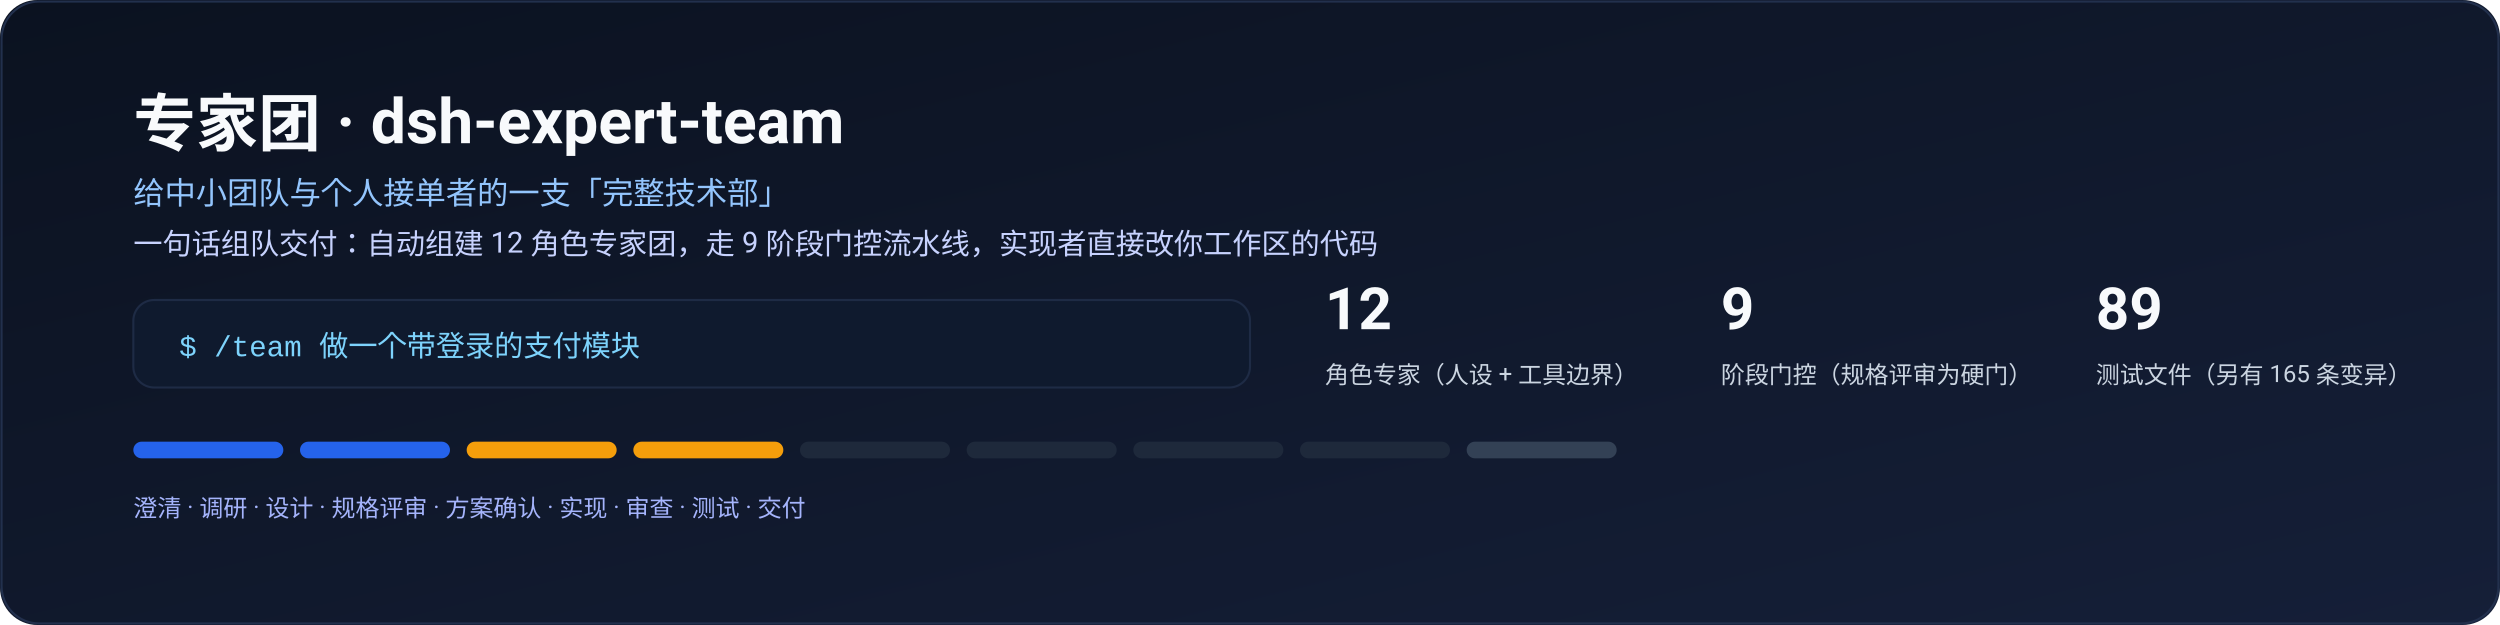
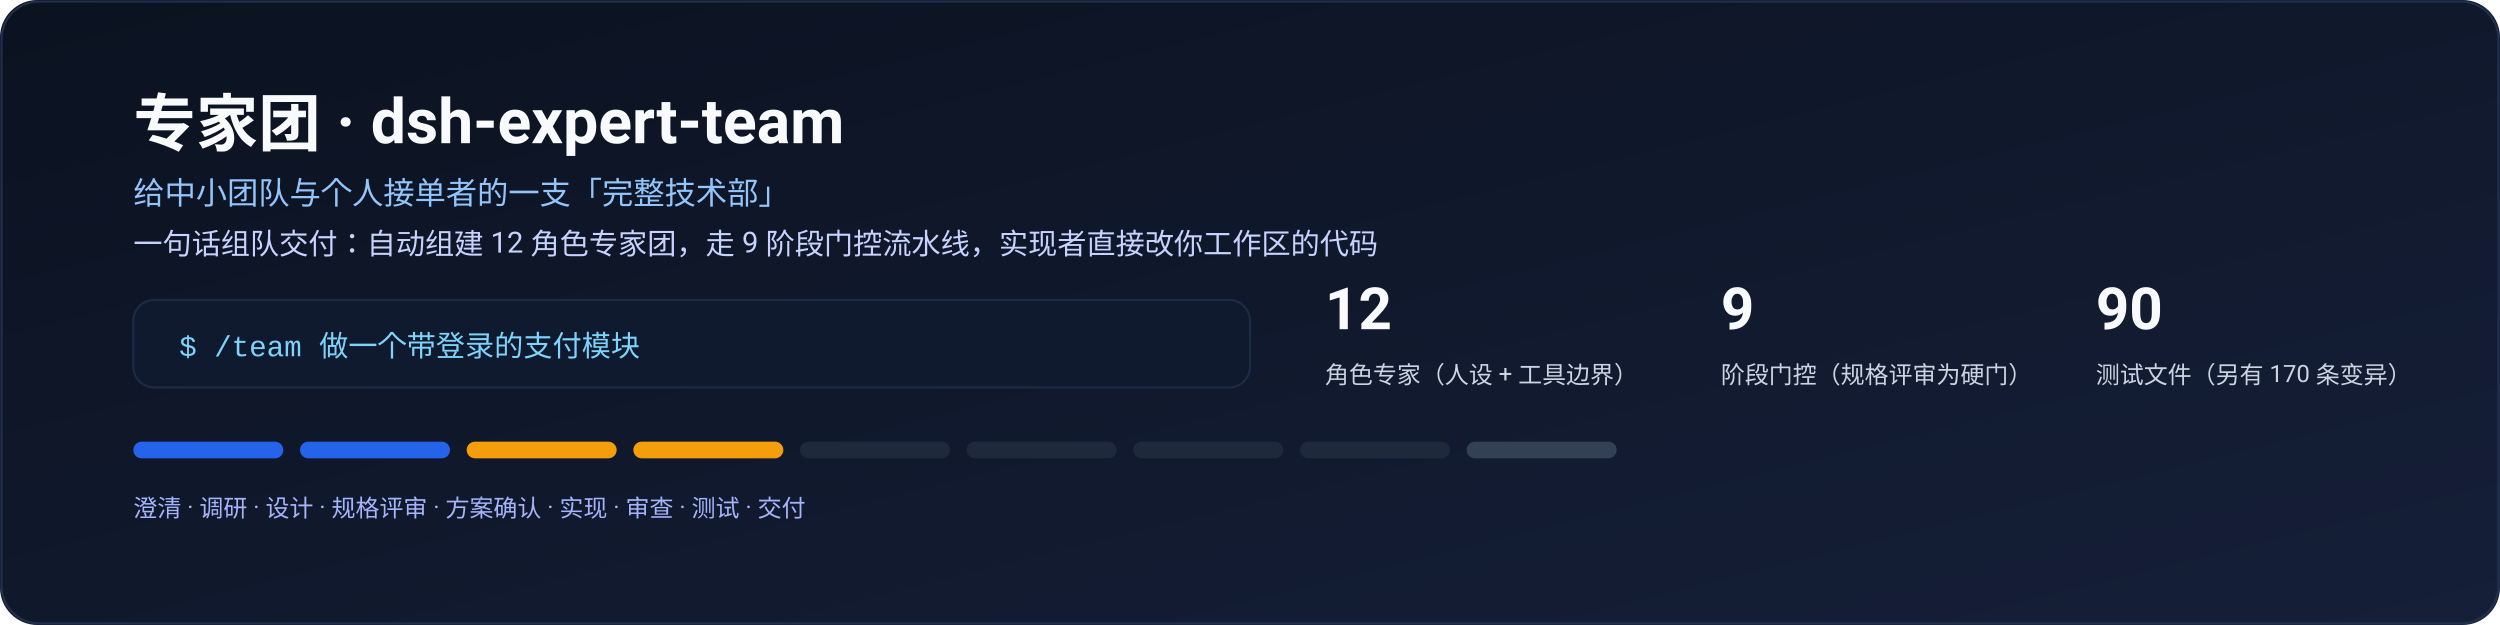
- <svg xmlns="http://www.w3.org/2000/svg" viewBox="0 0 1200 300" width="100%" role="img" aria-label="专家团 dsh-expert-team：给中小团队与个人接单者的一支「完整技术部」，一句话组队交付，12 角色专家、9 阶段门控、89 个测试文件">
+ <svg xmlns="http://www.w3.org/2000/svg" viewBox="0 0 1200 300" width="100%" role="img" aria-label="专家团 dsh-expert-team：给中小团队与个人接单者的一支「完整技术部」，一句话组队交付，12 角色专家、9 阶段门控、90 个测试文件">
  <defs>
    <linearGradient id="hbg" x1="0" y1="0" x2="1" y2="1">
      <stop offset="0" stop-color="#0b1220" />
      <stop offset="1" stop-color="#151f38" />
    </linearGradient>
  </defs>
  <rect x="0" y="0" width="1200" height="300" rx="18" fill="url(#hbg)" />
  <rect x="0.75" y="0.75" width="1198.5" height="298.5" rx="18" fill="none" stroke="#22304d" />
  <g font-family="-apple-system, BlinkMacSystemFont, 'Segoe UI', Roboto, 'Helvetica Neue', Arial, 'PingFang SC', 'Hiragino Sans GB', 'Microsoft YaHei', sans-serif">
    <text x="64" y="70" font-size="30" font-weight="650" fill="#f8fafc">专家团 · dsh-expert-team</text>
    <text x="64" y="98" font-size="15" font-weight="500" fill="#93c5fd">给中小团队与个人接单者的一支「完整技术部」</text>
    <text x="64" y="122" font-size="14" fill="#c7d2fe">一句话组队交付：自动组建 12 角色专家团，走 9 阶段门控流水线，实现者直接改你工作区的代码</text>
    <rect x="64" y="144" width="536" height="42" rx="10" fill="#0f1a2e" stroke="#1e2b45" />
    <text x="86" y="171" font-size="14" fill="#7dd3fc" font-family="ui-monospace, SFMono-Regular, Menlo, Consolas, 'Liberation Mono', monospace">$ /team 做一个带登录的支付模块</text>
    <text x="636" y="158" font-size="28" font-weight="650" fill="#f8fafc">12</text>
    <text x="636" y="184" font-size="11.5" fill="#cbd5e1">角色专家（人设 + 工具边界）</text>
    <text x="826" y="158" font-size="28" font-weight="650" fill="#f8fafc">9</text>
    <text x="826" y="184" font-size="11.5" fill="#cbd5e1">阶段门控（规格评审为硬门）</text>
-     <text x="1006" y="158" font-size="28" font-weight="650" fill="#f8fafc">89</text>
-     <text x="1006" y="184" font-size="11.5" fill="#cbd5e1">测试文件（另有 165 条变异）</text>
+     <text x="1006" y="158" font-size="28" font-weight="650" fill="#f8fafc">90</text>
+     <text x="1006" y="184" font-size="11.5" fill="#cbd5e1">测试文件（另有 170 条变异）</text>
    <rect x="64" y="212" width="72" height="8" rx="4" fill="#2563eb" />
    <rect x="144" y="212" width="72" height="8" rx="4" fill="#2563eb" />
    <rect x="224" y="212" width="72" height="8" rx="4" fill="#f59e0b" />
    <rect x="304" y="212" width="72" height="8" rx="4" fill="#f59e0b" />
    <rect x="384" y="212" width="72" height="8" rx="4" fill="#1e293b" />
    <rect x="464" y="212" width="72" height="8" rx="4" fill="#1e293b" />
    <rect x="544" y="212" width="72" height="8" rx="4" fill="#1e293b" />
    <rect x="624" y="212" width="72" height="8" rx="4" fill="#1e293b" />
    <rect x="704" y="212" width="72" height="8" rx="4" fill="#334155" />
    <text x="64" y="248" font-size="11.5" fill="#a5b4fc">澄清 · 调研 · 设计 · 规格评审 · 方案确认 · 实现 · 审查 · 测试 · 交付</text>
  </g>
</svg>
